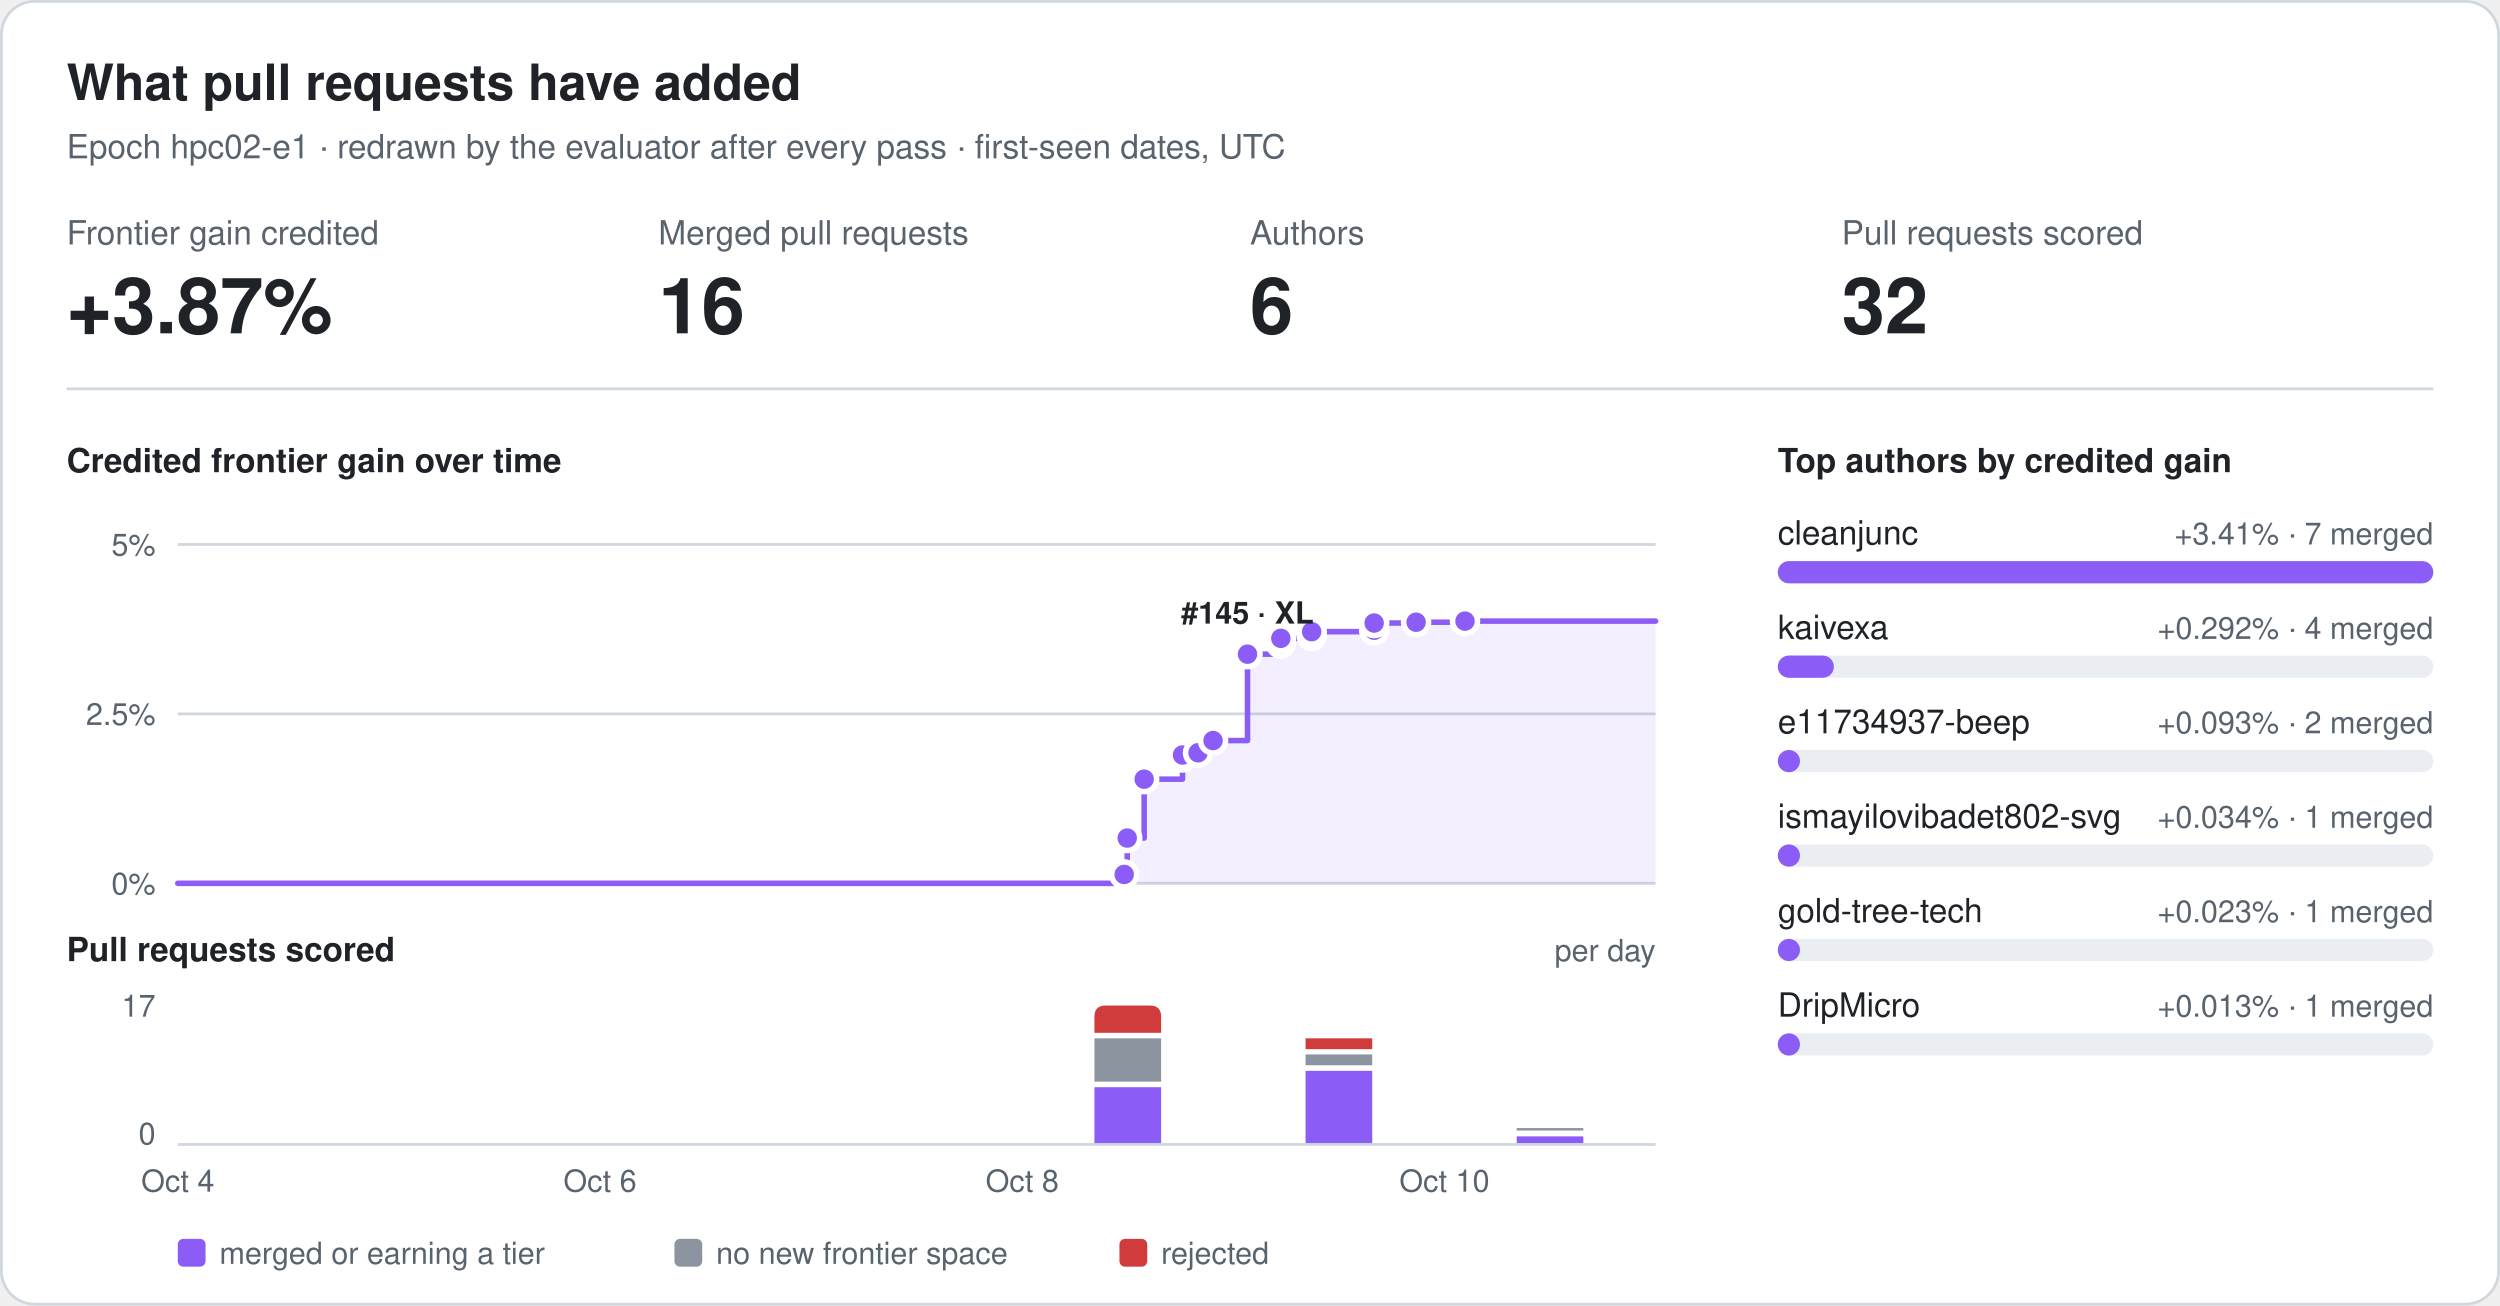
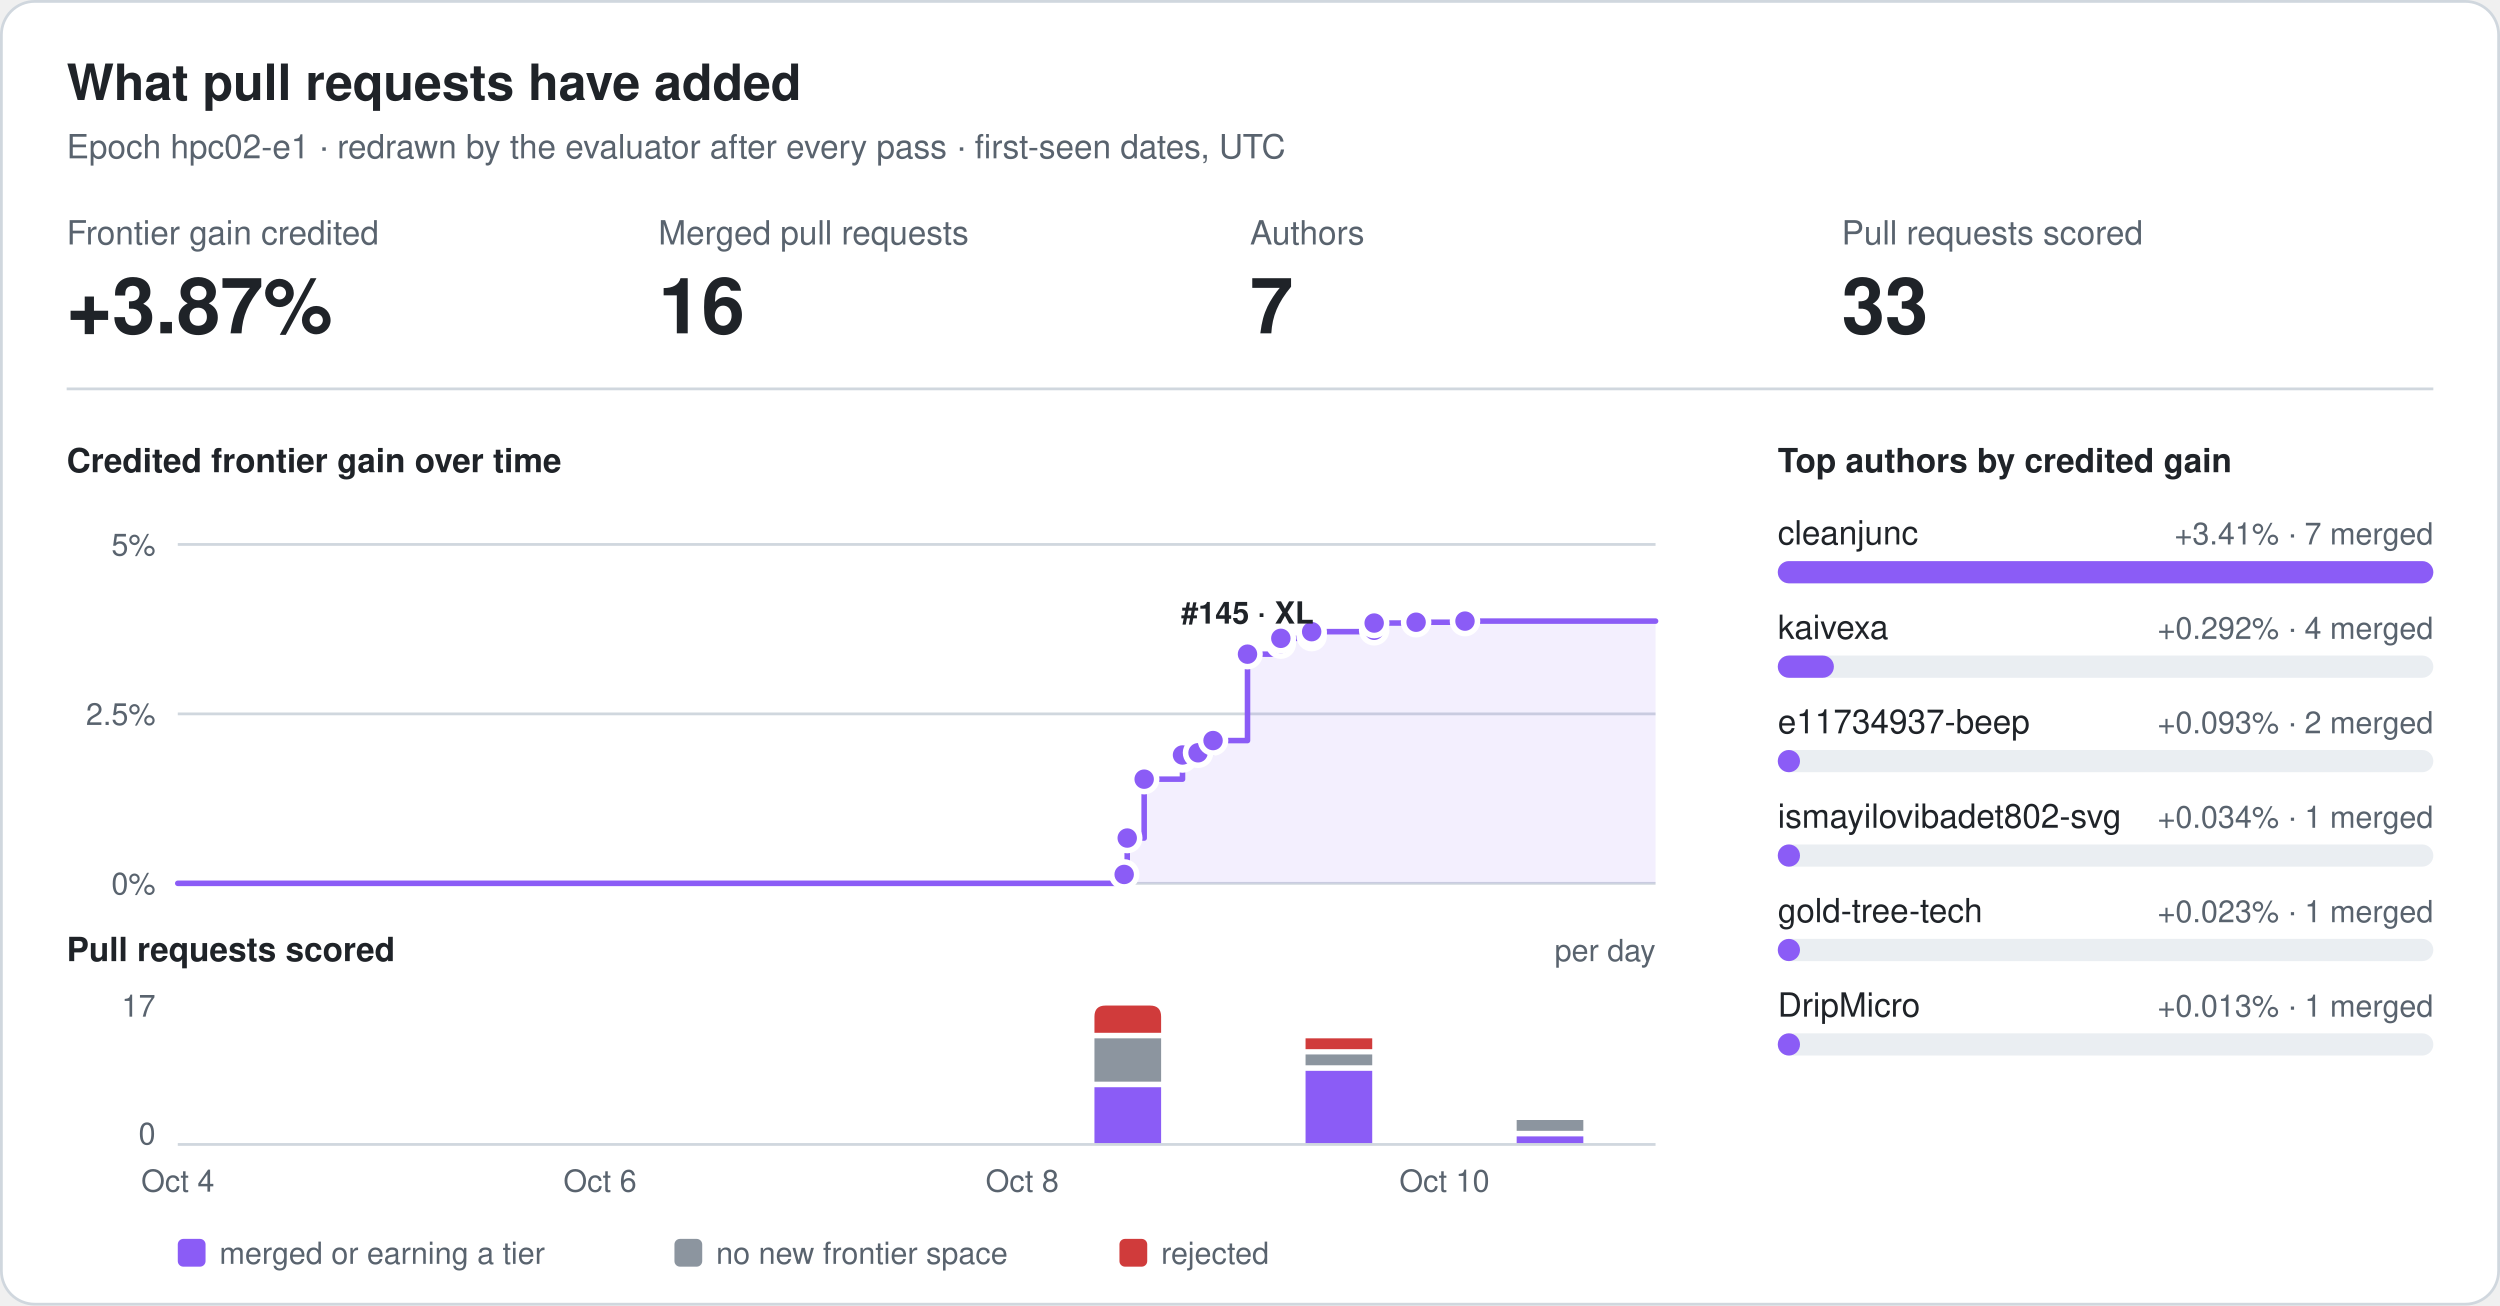
- <svg xmlns="http://www.w3.org/2000/svg" width="900" height="470" viewBox="0 0 900 470" font-family="-apple-system,BlinkMacSystemFont,'Segoe UI',Helvetica,Arial,sans-serif" role="img" aria-label="Frontier gain credited to merged pull requests: +3.87% from 16 merges, 32 pull requests scored">
+ <svg xmlns="http://www.w3.org/2000/svg" width="900" height="470" viewBox="0 0 900 470" font-family="-apple-system,BlinkMacSystemFont,'Segoe UI',Helvetica,Arial,sans-serif" role="img" aria-label="Frontier gain credited to merged pull requests: +3.87% from 16 merges, 33 pull requests scored">
  <style>
.bg{fill:#ffffff;stroke:#d0d7de}.t{fill:#1f2328}.m{fill:#59636e}.rule{stroke:#d0d7de}.ring{stroke:#ffffff}
.acc{fill:#8b5cf6}.accl{stroke:#8b5cf6}.wash{fill:#8b5cf6;fill-opacity:.1}.gry{fill:#8c959f}.rej{fill:#d03b3b}.track{fill:#eaeef2}.tk{stroke:#1f2328}
@media (prefers-color-scheme: dark){
.bg{fill:#0d1117;stroke:#30363d}.t{fill:#e6edf3}.m{fill:#9198a1}.rule{stroke:#30363d}.ring{stroke:#0d1117}
.acc{fill:#9a75f8}.accl{stroke:#9a75f8}.wash{fill:#9a75f8;fill-opacity:.14}.gry{fill:#9198a1}.rej{fill:#e5534b}.track{fill:#21262d}.tk{stroke:#e6edf3}}
</style>
  <rect class="bg" x="0.5" y="0.5" width="899" height="469" rx="12" />
  <text x="24.0" y="36.0" class="t" font-size="18" font-weight="600" text-anchor="start">What pull requests have added</text>
  <text x="24.0" y="57.0" class="m" font-size="12" font-weight="400" text-anchor="start">Epoch hpc02-e1 · redrawn by the evaluator after every pass · first-seen dates, UTC</text>
  <text x="24.0" y="88.0" class="m" font-size="12" font-weight="400" text-anchor="start">Frontier gain credited</text>
  <text x="24.0" y="120.0" class="t" font-size="28" font-weight="600" text-anchor="start">+3.87%</text>
  <text x="237.0" y="88.0" class="m" font-size="12" font-weight="400" text-anchor="start">Merged pull requests</text>
  <text x="237.0" y="120.0" class="t" font-size="28" font-weight="600" text-anchor="start">16</text>
  <text x="450.0" y="88.0" class="m" font-size="12" font-weight="400" text-anchor="start">Authors</text>
-   <text x="450.0" y="120.0" class="t" font-size="28" font-weight="600" text-anchor="start">6</text>
+   <text x="450.0" y="120.0" class="t" font-size="28" font-weight="600" text-anchor="start">7</text>
  <text x="663.0" y="88.0" class="m" font-size="12" font-weight="400" text-anchor="start">Pull requests scored</text>
-   <text x="663.0" y="120.0" class="t" font-size="28" font-weight="600" text-anchor="start">32</text>
+   <text x="663.0" y="120.0" class="t" font-size="28" font-weight="600" text-anchor="start">33</text>
  <line class="rule" x1="24" x2="876" y1="140" y2="140" stroke-width="1" />
  <text x="24.0" y="170.0" class="t" font-size="12" font-weight="600" text-anchor="start">Credited frontier gain over time</text>
  <text x="24.0" y="346.0" class="t" font-size="12" font-weight="600" text-anchor="start">Pull requests scored</text>
  <line class="rule" x1="64" x2="596" y1="318.0" y2="318.0" stroke-width="1" />
  <text x="56.0" y="322.0" class="m" font-size="11" font-weight="400" text-anchor="end">0%</text>
  <line class="rule" x1="64" x2="596" y1="257.0" y2="257.0" stroke-width="1" />
  <text x="56.0" y="261.0" class="m" font-size="11" font-weight="400" text-anchor="end">2.5%</text>
  <line class="rule" x1="64" x2="596" y1="196.0" y2="196.0" stroke-width="1" />
  <text x="56.0" y="200.0" class="m" font-size="11" font-weight="400" text-anchor="end">5%</text>
  <polygon class="wash" points="64.0,318.0 404.7,318.0 404.7,314.8 405.8,314.8 405.8,301.7 411.9,301.7 411.9,280.5 425.7,280.5 425.7,272.7 425.7,272.7 425.7,271.8 431.3,271.8 431.3,271.0 436.7,271.0 436.7,266.6 449.1,266.6 449.1,235.5 461.1,235.5 461.1,231.7 461.1,231.7 461.1,229.8 472.2,229.8 472.2,229.0 472.2,229.0 472.2,227.4 494.7,227.4 494.7,226.9 494.7,226.9 494.7,224.3 509.8,224.3 509.8,224.0 527.4,224.0 527.4,223.6 596.0,223.6 596.0,318.0" />
  <polyline class="accl" points="64.0,318.0 404.7,318.0 404.7,314.8 405.8,314.8 405.8,301.7 411.9,301.7 411.9,280.5 425.7,280.5 425.7,272.7 425.7,272.7 425.7,271.8 431.3,271.8 431.3,271.0 436.7,271.0 436.7,266.6 449.1,266.6 449.1,235.5 461.1,235.5 461.1,231.7 461.1,231.7 461.1,229.8 472.2,229.8 472.2,229.0 472.2,229.0 472.2,227.4 494.7,227.4 494.7,226.9 494.7,226.9 494.7,224.3 509.8,224.3 509.8,224.0 527.4,224.0 527.4,223.6 596.0,223.6" fill="none" stroke-width="2" stroke-linejoin="round" stroke-linecap="round" />
  <circle class="acc ring" cx="404.7" cy="314.8" r="4.5" stroke-width="2" />
  <circle class="acc ring" cx="405.8" cy="301.7" r="4.5" stroke-width="2" />
  <circle class="acc ring" cx="411.9" cy="280.5" r="4.5" stroke-width="2" />
  <circle class="acc ring" cx="425.7" cy="272.7" r="4.5" stroke-width="2" />
  <circle class="acc ring" cx="425.7" cy="271.8" r="4.5" stroke-width="2" />
  <circle class="acc ring" cx="431.3" cy="271.0" r="4.5" stroke-width="2" />
  <circle class="acc ring" cx="436.7" cy="266.6" r="4.5" stroke-width="2" />
  <circle class="acc ring" cx="449.1" cy="235.5" r="4.5" stroke-width="2" />
  <circle class="acc ring" cx="461.1" cy="231.7" r="4.5" stroke-width="2" />
  <circle class="acc ring" cx="461.1" cy="229.8" r="4.5" stroke-width="2" />
  <circle class="acc ring" cx="472.2" cy="229.0" r="4.5" stroke-width="2" />
  <circle class="acc ring" cx="472.2" cy="227.4" r="4.5" stroke-width="2" />
  <circle class="acc ring" cx="494.7" cy="226.9" r="4.5" stroke-width="2" />
  <circle class="acc ring" cx="494.7" cy="224.3" r="4.5" stroke-width="2" />
  <circle class="acc ring" cx="509.8" cy="224.0" r="4.5" stroke-width="2" />
  <circle class="acc ring" cx="527.4" cy="223.6" r="4.5" stroke-width="2" />
  <text x="449.1" y="224.5" class="t" font-size="11" font-weight="600" text-anchor="middle">#145 · XL</text>
  <rect class="acc" x="394.0" y="391.4" width="24.0" height="20.6" />
  <rect class="gry" x="394.0" y="373.8" width="24.0" height="15.6" />
  <path class="rej" d="M394.0,371.8V366.0Q394.0,362.0 398.0,362.0H414.0Q418.0,362.0 418.0,366.0V371.8Z" />
  <rect class="acc" x="470.0" y="385.5" width="24.0" height="26.5" />
  <rect class="gry" x="470.0" y="379.6" width="24.0" height="3.9" />
  <rect class="rej" x="470.0" y="373.8" width="24.0" height="3.9" />
  <rect class="acc" x="546.0" y="409.1" width="24.0" height="2.9" />
-   <rect class="gry" x="546.0" y="406.1" width="24.0" height="0.9" />
+   <rect class="gry" x="546.0" y="403.2" width="24.0" height="3.9" />
  <line class="rule" x1="64" x2="596" y1="412" y2="412" stroke-width="1" />
  <text x="56.0" y="366.0" class="m" font-size="11" font-weight="400" text-anchor="end">17</text>
  <text x="56.0" y="412.0" class="m" font-size="11" font-weight="400" text-anchor="end">0</text>
  <text x="596.0" y="346.0" class="m" font-size="11" font-weight="400" text-anchor="end">per day</text>
  <text x="64.0" y="429.0" class="m" font-size="11" font-weight="400" text-anchor="middle">Oct 4</text>
  <text x="216.0" y="429.0" class="m" font-size="11" font-weight="400" text-anchor="middle">Oct 6</text>
  <text x="368.0" y="429.0" class="m" font-size="11" font-weight="400" text-anchor="middle">Oct 8</text>
  <text x="520.0" y="429.0" class="m" font-size="11" font-weight="400" text-anchor="middle">Oct 10</text>
  <rect class="acc" x="64" y="446" width="10" height="10" rx="2" />
  <text x="79.0" y="455.0" class="m" font-size="11" font-weight="400" text-anchor="start">merged or earning a tier</text>
  <rect class="gry" x="242.8" y="446" width="10" height="10" rx="2" />
  <text x="257.8" y="455.0" class="m" font-size="11" font-weight="400" text-anchor="start">no new frontier space</text>
  <rect class="rej" x="403.0" y="446" width="10" height="10" rx="2" />
  <text x="418.0" y="455.0" class="m" font-size="11" font-weight="400" text-anchor="start">rejected</text>
  <text x="640.0" y="170.0" class="t" font-size="12" font-weight="600" text-anchor="start">Top authors by credited gain</text>
  <text x="640.0" y="196.0" class="t" font-size="12" font-weight="400" text-anchor="start">cleanjunc</text>
  <text x="876.0" y="196.0" class="m" font-size="11" font-weight="400" text-anchor="end">+3.41% · 7 merged</text>
  <rect class="track" x="640" y="202" width="236" height="8" rx="4" />
  <rect class="acc" x="640" y="202" width="236.0" height="8" rx="4" />
  <text x="640.0" y="230.0" class="t" font-size="12" font-weight="400" text-anchor="start">kaivexa</text>
  <text x="876.0" y="230.0" class="m" font-size="11" font-weight="400" text-anchor="end">+0.292% · 4 merged</text>
  <rect class="track" x="640" y="236" width="236" height="8" rx="4" />
  <rect class="acc" x="640" y="236" width="20.2" height="8" rx="4" />
  <text x="640.0" y="264.0" class="t" font-size="12" font-weight="400" text-anchor="start">e11734937-beep</text>
  <text x="876.0" y="264.0" class="m" font-size="11" font-weight="400" text-anchor="end">+0.093% · 2 merged</text>
  <rect class="track" x="640" y="270" width="236" height="8" rx="4" />
  <rect class="acc" x="640" y="270" width="8.0" height="8" rx="4" />
  <text x="640.0" y="298.0" class="t" font-size="12" font-weight="400" text-anchor="start">ismayilovibadet802-svg</text>
  <text x="876.0" y="298.0" class="m" font-size="11" font-weight="400" text-anchor="end">+0.034% · 1 merged</text>
  <rect class="track" x="640" y="304" width="236" height="8" rx="4" />
  <rect class="acc" x="640" y="304" width="8.0" height="8" rx="4" />
  <text x="640.0" y="332.0" class="t" font-size="12" font-weight="400" text-anchor="start">gold-tree-tech</text>
  <text x="876.0" y="332.0" class="m" font-size="11" font-weight="400" text-anchor="end">+0.023% · 1 merged</text>
  <rect class="track" x="640" y="338" width="236" height="8" rx="4" />
  <rect class="acc" x="640" y="338" width="8.0" height="8" rx="4" />
  <text x="640.0" y="366.0" class="t" font-size="12" font-weight="400" text-anchor="start">DripMicro</text>
  <text x="876.0" y="366.0" class="m" font-size="11" font-weight="400" text-anchor="end">+0.013% · 1 merged</text>
  <rect class="track" x="640" y="372" width="236" height="8" rx="4" />
  <rect class="acc" x="640" y="372" width="8.0" height="8" rx="4" />
</svg>
